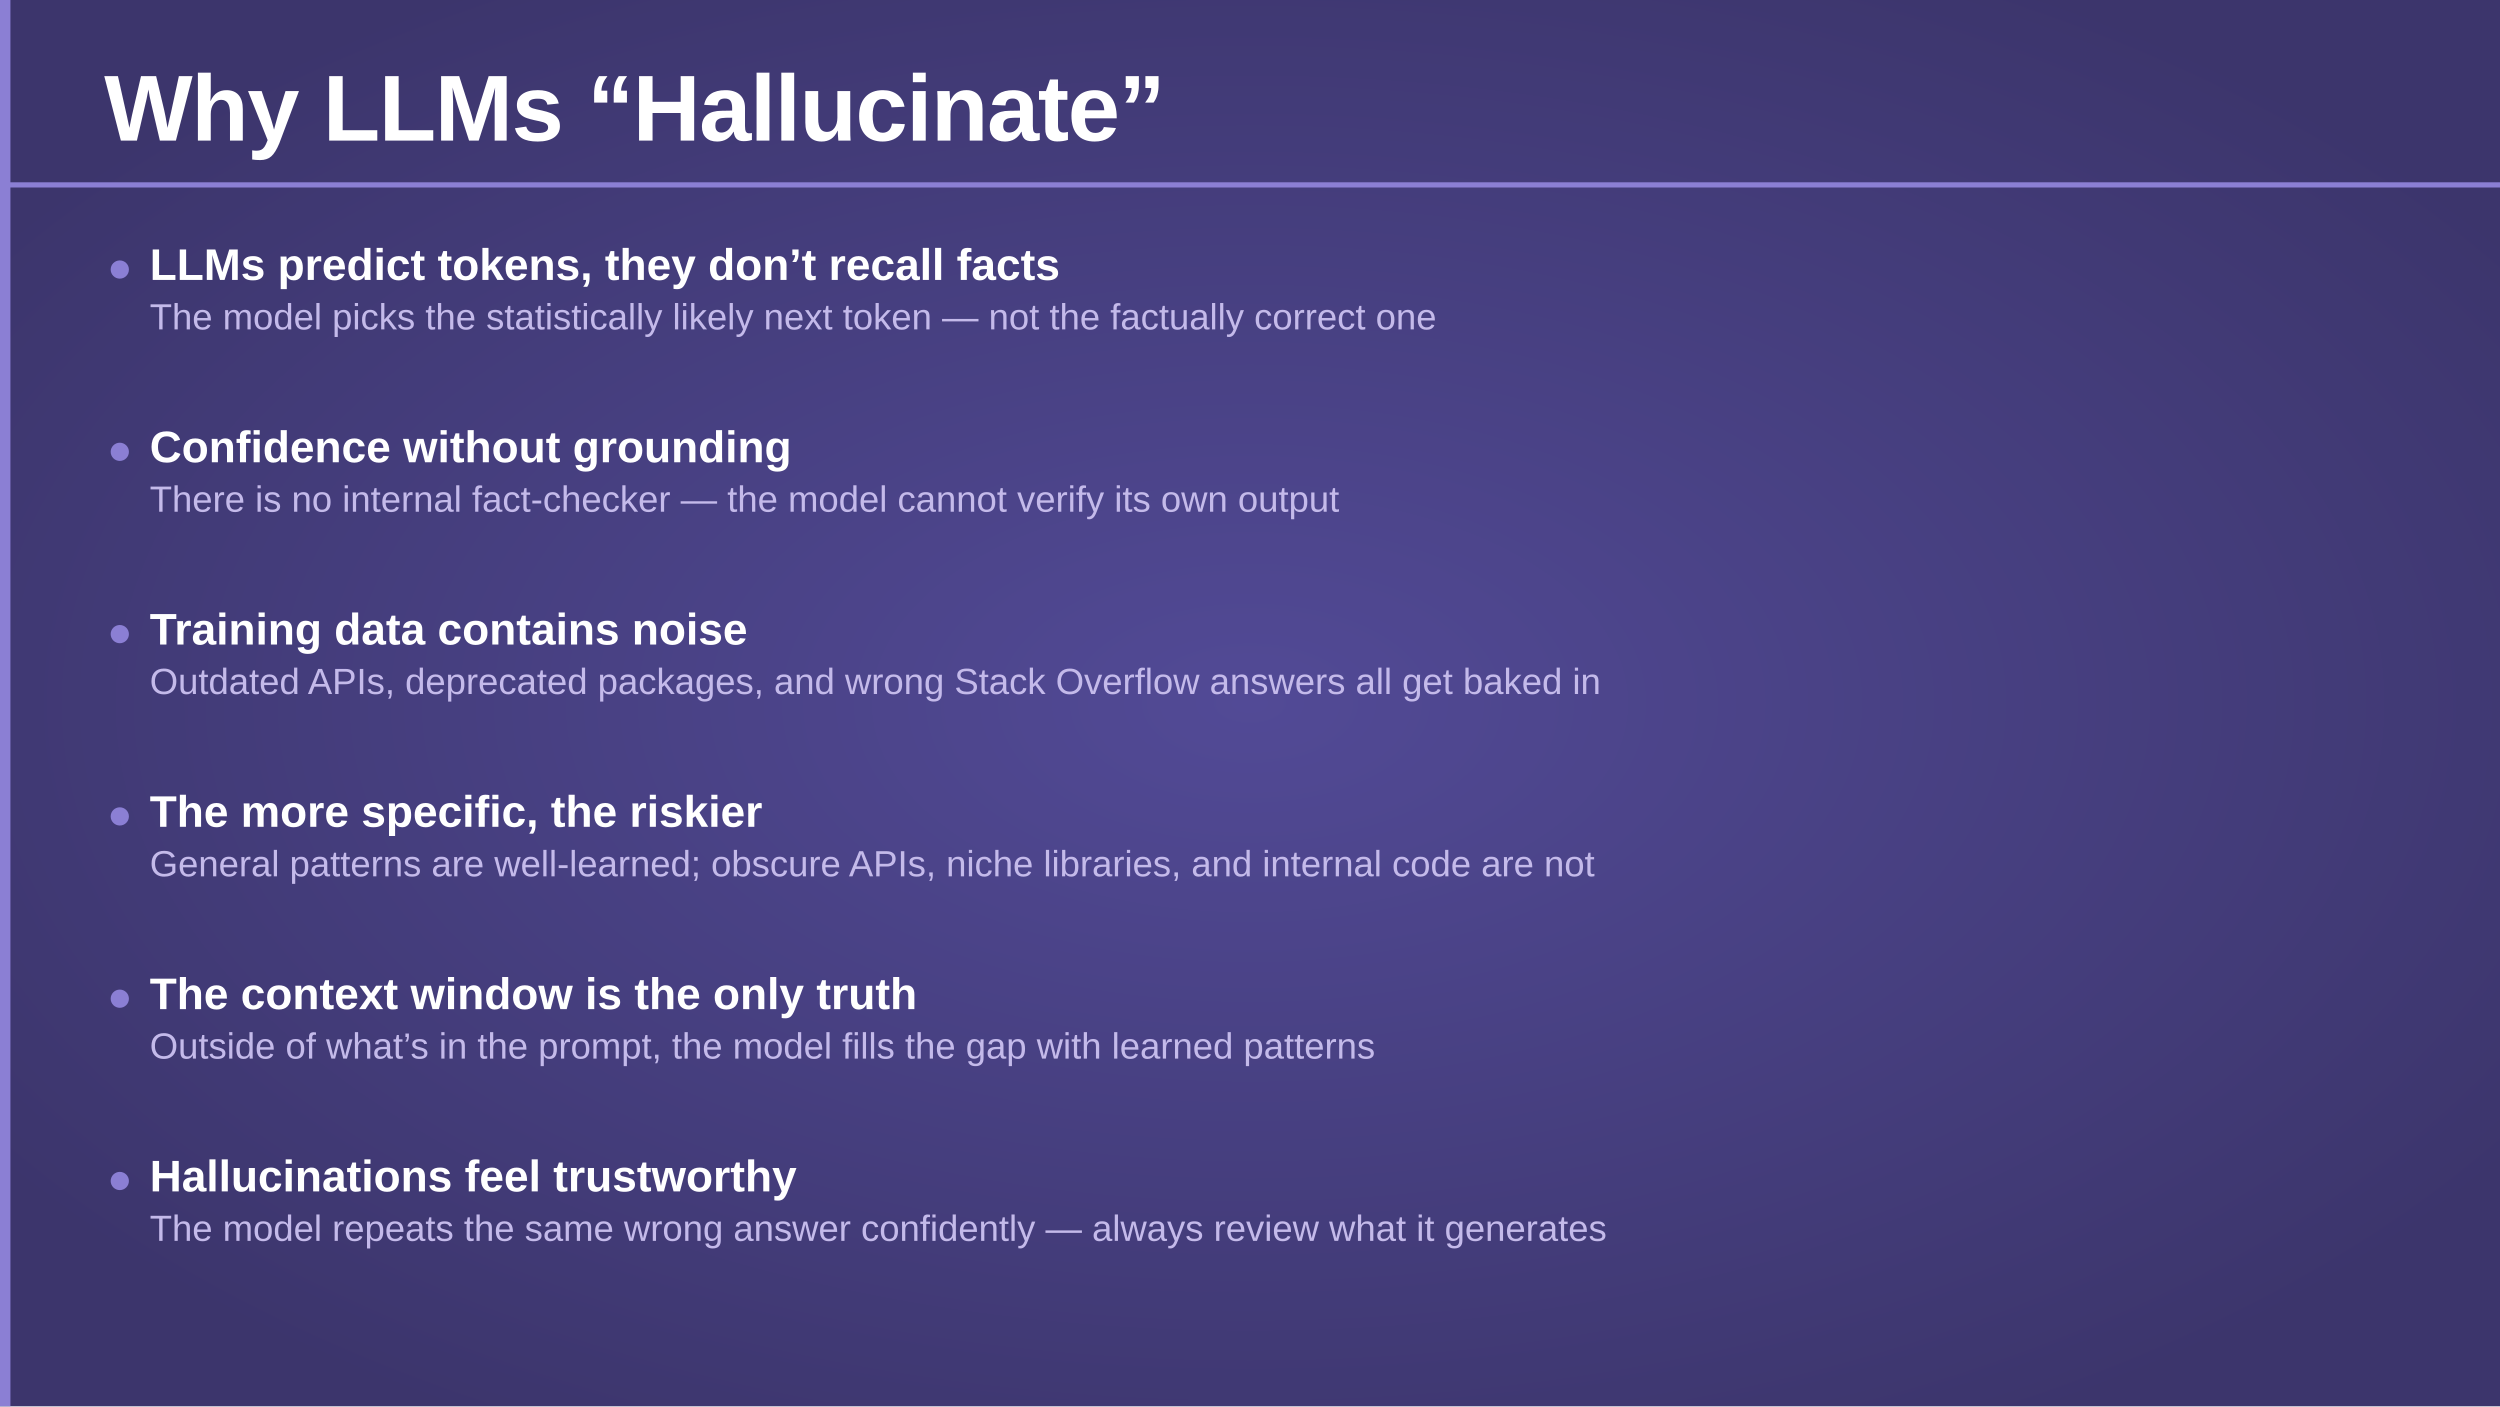
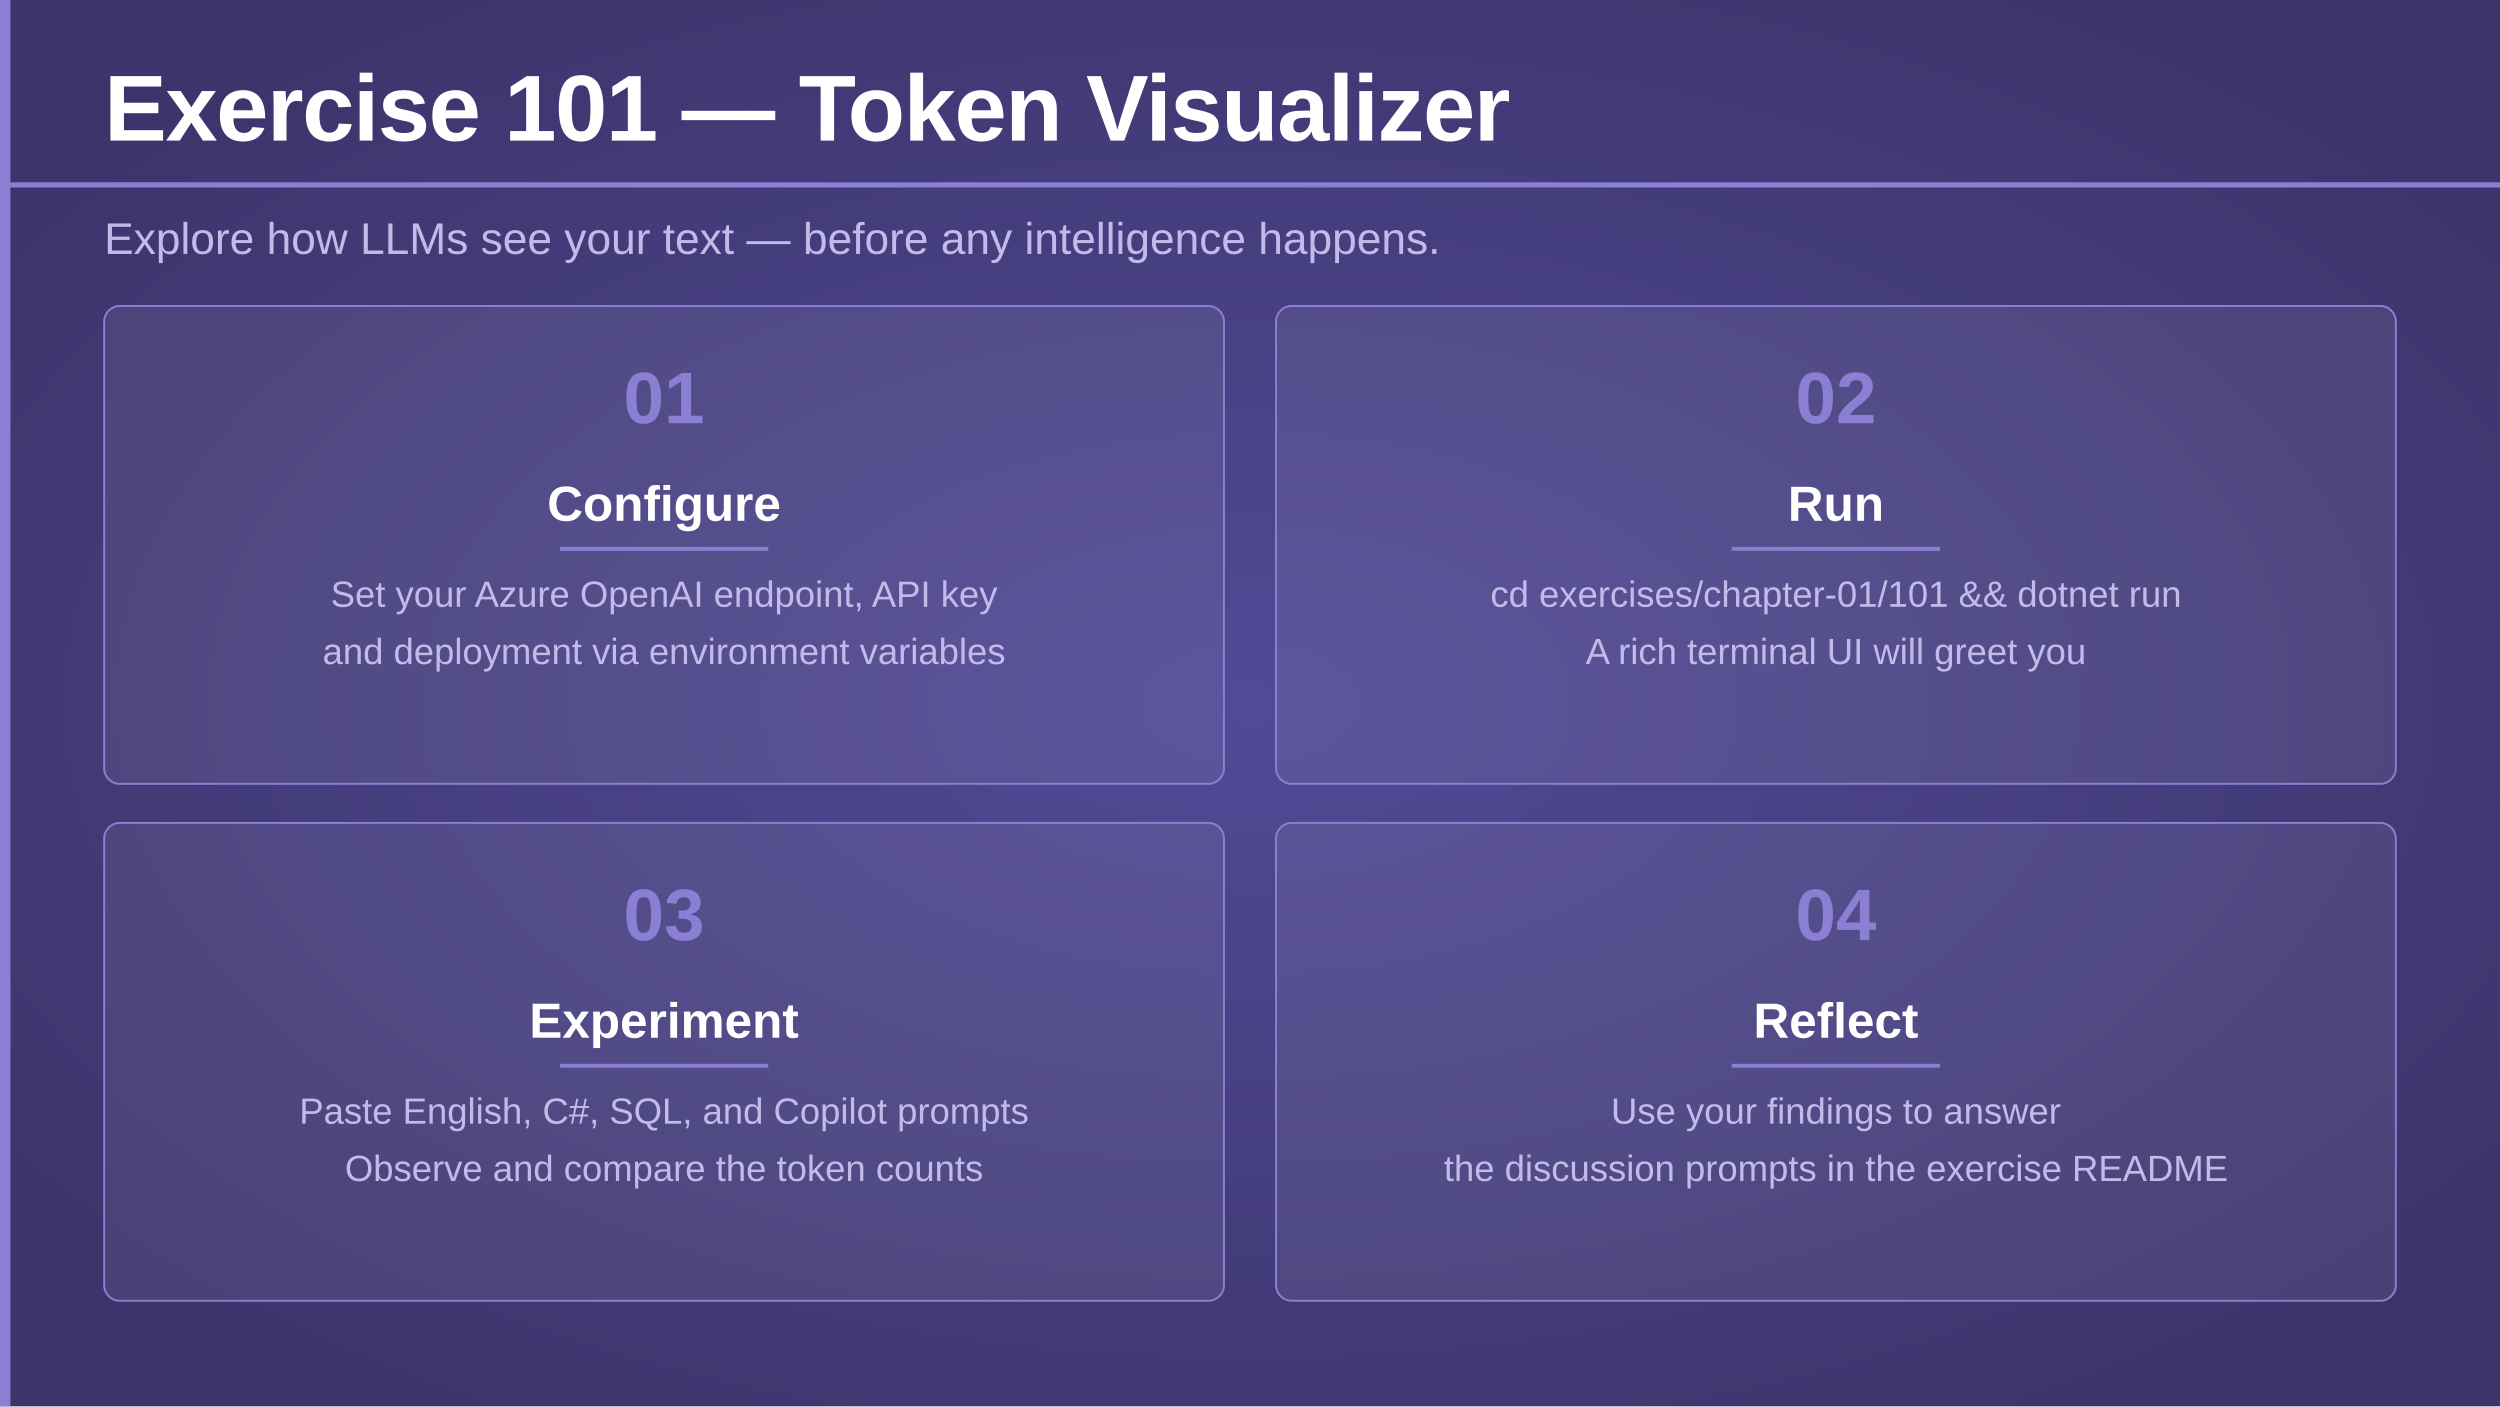
<svg xmlns="http://www.w3.org/2000/svg" viewBox="0 0 1920 1080" width="1920" height="1080">
  <defs>
    <radialGradient id="bgGlow" cx="50%" cy="50%" r="60%">
      <stop offset="0%" stop-color="#524a96" stop-opacity="1" />
      <stop offset="100%" stop-color="#3c356c" stop-opacity="1" />
    </radialGradient>
  </defs>
  <rect width="1920" height="1080" fill="url(#bgGlow)" />
  <rect x="0" y="0" width="8" height="1080" fill="#8b7fd4" />
-   <text x="80" y="108" font-family="'Segoe UI', 'Helvetica Neue', Arial, sans-serif" font-size="72" font-weight="700" fill="#ffffff" letter-spacing="-1">Why LLMs “Hallucinate”</text>
+   <text x="80" y="108" font-family="'Segoe UI', 'Helvetica Neue', Arial, sans-serif" font-size="72" font-weight="700" fill="#ffffff" letter-spacing="-1">Exercise 101 — Token Visualizer</text>
  <rect x="0" y="140" width="1920" height="4" fill="#8b7fd4" />
-   <circle cx="92" cy="207" r="7" fill="#8b7fd4" />
-   <text x="115" y="215" font-family="'Segoe UI', 'Helvetica Neue', Arial, sans-serif" font-size="34" font-weight="600" fill="#ffffff">LLMs predict tokens, they don’t recall facts</text>
-   <text x="115" y="253" font-family="'Segoe UI', 'Helvetica Neue', Arial, sans-serif" font-size="28" font-weight="300" fill="#c4baea">The model picks the statistically likely next token — not the factually correct one</text>
-   <circle cx="92" cy="347" r="7" fill="#8b7fd4" />
-   <text x="115" y="355" font-family="'Segoe UI', 'Helvetica Neue', Arial, sans-serif" font-size="34" font-weight="600" fill="#ffffff">Confidence without grounding</text>
-   <text x="115" y="393" font-family="'Segoe UI', 'Helvetica Neue', Arial, sans-serif" font-size="28" font-weight="300" fill="#c4baea">There is no internal fact-checker — the model cannot verify its own output</text>
-   <circle cx="92" cy="487" r="7" fill="#8b7fd4" />
-   <text x="115" y="495" font-family="'Segoe UI', 'Helvetica Neue', Arial, sans-serif" font-size="34" font-weight="600" fill="#ffffff">Training data contains noise</text>
-   <text x="115" y="533" font-family="'Segoe UI', 'Helvetica Neue', Arial, sans-serif" font-size="28" font-weight="300" fill="#c4baea">Outdated APIs, deprecated packages, and wrong Stack Overflow answers all get baked in</text>
-   <circle cx="92" cy="627" r="7" fill="#8b7fd4" />
-   <text x="115" y="635" font-family="'Segoe UI', 'Helvetica Neue', Arial, sans-serif" font-size="34" font-weight="600" fill="#ffffff">The more specific, the riskier</text>
-   <text x="115" y="673" font-family="'Segoe UI', 'Helvetica Neue', Arial, sans-serif" font-size="28" font-weight="300" fill="#c4baea">General patterns are well-learned; obscure APIs, niche libraries, and internal code are not</text>
-   <circle cx="92" cy="767" r="7" fill="#8b7fd4" />
-   <text x="115" y="775" font-family="'Segoe UI', 'Helvetica Neue', Arial, sans-serif" font-size="34" font-weight="600" fill="#ffffff">The context window is the only truth</text>
-   <text x="115" y="813" font-family="'Segoe UI', 'Helvetica Neue', Arial, sans-serif" font-size="28" font-weight="300" fill="#c4baea">Outside of what’s in the prompt, the model fills the gap with learned patterns</text>
-   <circle cx="92" cy="907" r="7" fill="#8b7fd4" />
-   <text x="115" y="915" font-family="'Segoe UI', 'Helvetica Neue', Arial, sans-serif" font-size="34" font-weight="600" fill="#ffffff">Hallucinations feel trustworthy</text>
-   <text x="115" y="953" font-family="'Segoe UI', 'Helvetica Neue', Arial, sans-serif" font-size="28" font-weight="300" fill="#c4baea">The model repeats the same wrong answer confidently — always review what it generates</text>
+   <text x="80" y="195" font-family="'Segoe UI', 'Helvetica Neue', Arial, sans-serif" font-size="34" font-weight="300" fill="#c4baea">
+     Explore how LLMs see your text — before any intelligence happens.
+   </text>
+   <rect x="80" y="235" width="860" height="367" rx="12" fill="#ffffff" fill-opacity="0.07" stroke="#8b7fd4" stroke-width="1.5" />
+   <text x="510" y="325" text-anchor="middle" font-family="'Segoe UI', 'Helvetica Neue', Arial, sans-serif" font-size="56" font-weight="700" fill="#8b7fd4">01</text>
+   <text x="510" y="400" text-anchor="middle" font-family="'Segoe UI', 'Helvetica Neue', Arial, sans-serif" font-size="38" font-weight="600" fill="#ffffff">Configure</text>
+   <rect x="430" y="420" width="160" height="3" fill="#8b7fd4" />
+   <text x="510" y="466" text-anchor="middle" font-family="'Segoe UI', 'Helvetica Neue', Arial, sans-serif" font-size="28" font-weight="300" fill="#c4baea">Set your Azure OpenAI endpoint, API key</text>
+   <text x="510" y="510" text-anchor="middle" font-family="'Segoe UI', 'Helvetica Neue', Arial, sans-serif" font-size="28" font-weight="300" fill="#c4baea">and deployment via environment variables</text>
+   <rect x="980" y="235" width="860" height="367" rx="12" fill="#ffffff" fill-opacity="0.07" stroke="#8b7fd4" stroke-width="1.5" />
+   <text x="1410" y="325" text-anchor="middle" font-family="'Segoe UI', 'Helvetica Neue', Arial, sans-serif" font-size="56" font-weight="700" fill="#8b7fd4">02</text>
+   <text x="1410" y="400" text-anchor="middle" font-family="'Segoe UI', 'Helvetica Neue', Arial, sans-serif" font-size="38" font-weight="600" fill="#ffffff">Run</text>
+   <rect x="1330" y="420" width="160" height="3" fill="#8b7fd4" />
+   <text x="1410" y="466" text-anchor="middle" font-family="'Segoe UI', 'Helvetica Neue', Arial, sans-serif" font-size="28" font-weight="300" fill="#c4baea">cd exercises/chapter-01/101 &amp;&amp; dotnet run</text>
+   <text x="1410" y="510" text-anchor="middle" font-family="'Segoe UI', 'Helvetica Neue', Arial, sans-serif" font-size="28" font-weight="300" fill="#c4baea">A rich terminal UI will greet you</text>
+   <rect x="80" y="632" width="860" height="367" rx="12" fill="#ffffff" fill-opacity="0.07" stroke="#8b7fd4" stroke-width="1.5" />
+   <text x="510" y="722" text-anchor="middle" font-family="'Segoe UI', 'Helvetica Neue', Arial, sans-serif" font-size="56" font-weight="700" fill="#8b7fd4">03</text>
+   <text x="510" y="797" text-anchor="middle" font-family="'Segoe UI', 'Helvetica Neue', Arial, sans-serif" font-size="38" font-weight="600" fill="#ffffff">Experiment</text>
+   <rect x="430" y="817" width="160" height="3" fill="#8b7fd4" />
+   <text x="510" y="863" text-anchor="middle" font-family="'Segoe UI', 'Helvetica Neue', Arial, sans-serif" font-size="28" font-weight="300" fill="#c4baea">Paste English, C#, SQL, and Copilot prompts</text>
+   <text x="510" y="907" text-anchor="middle" font-family="'Segoe UI', 'Helvetica Neue', Arial, sans-serif" font-size="28" font-weight="300" fill="#c4baea">Observe and compare the token counts</text>
+   <rect x="980" y="632" width="860" height="367" rx="12" fill="#ffffff" fill-opacity="0.07" stroke="#8b7fd4" stroke-width="1.5" />
+   <text x="1410" y="722" text-anchor="middle" font-family="'Segoe UI', 'Helvetica Neue', Arial, sans-serif" font-size="56" font-weight="700" fill="#8b7fd4">04</text>
+   <text x="1410" y="797" text-anchor="middle" font-family="'Segoe UI', 'Helvetica Neue', Arial, sans-serif" font-size="38" font-weight="600" fill="#ffffff">Reflect</text>
+   <rect x="1330" y="817" width="160" height="3" fill="#8b7fd4" />
+   <text x="1410" y="863" text-anchor="middle" font-family="'Segoe UI', 'Helvetica Neue', Arial, sans-serif" font-size="28" font-weight="300" fill="#c4baea">Use your findings to answer</text>
+   <text x="1410" y="907" text-anchor="middle" font-family="'Segoe UI', 'Helvetica Neue', Arial, sans-serif" font-size="28" font-weight="300" fill="#c4baea">the discussion prompts in the exercise README</text>
</svg>
